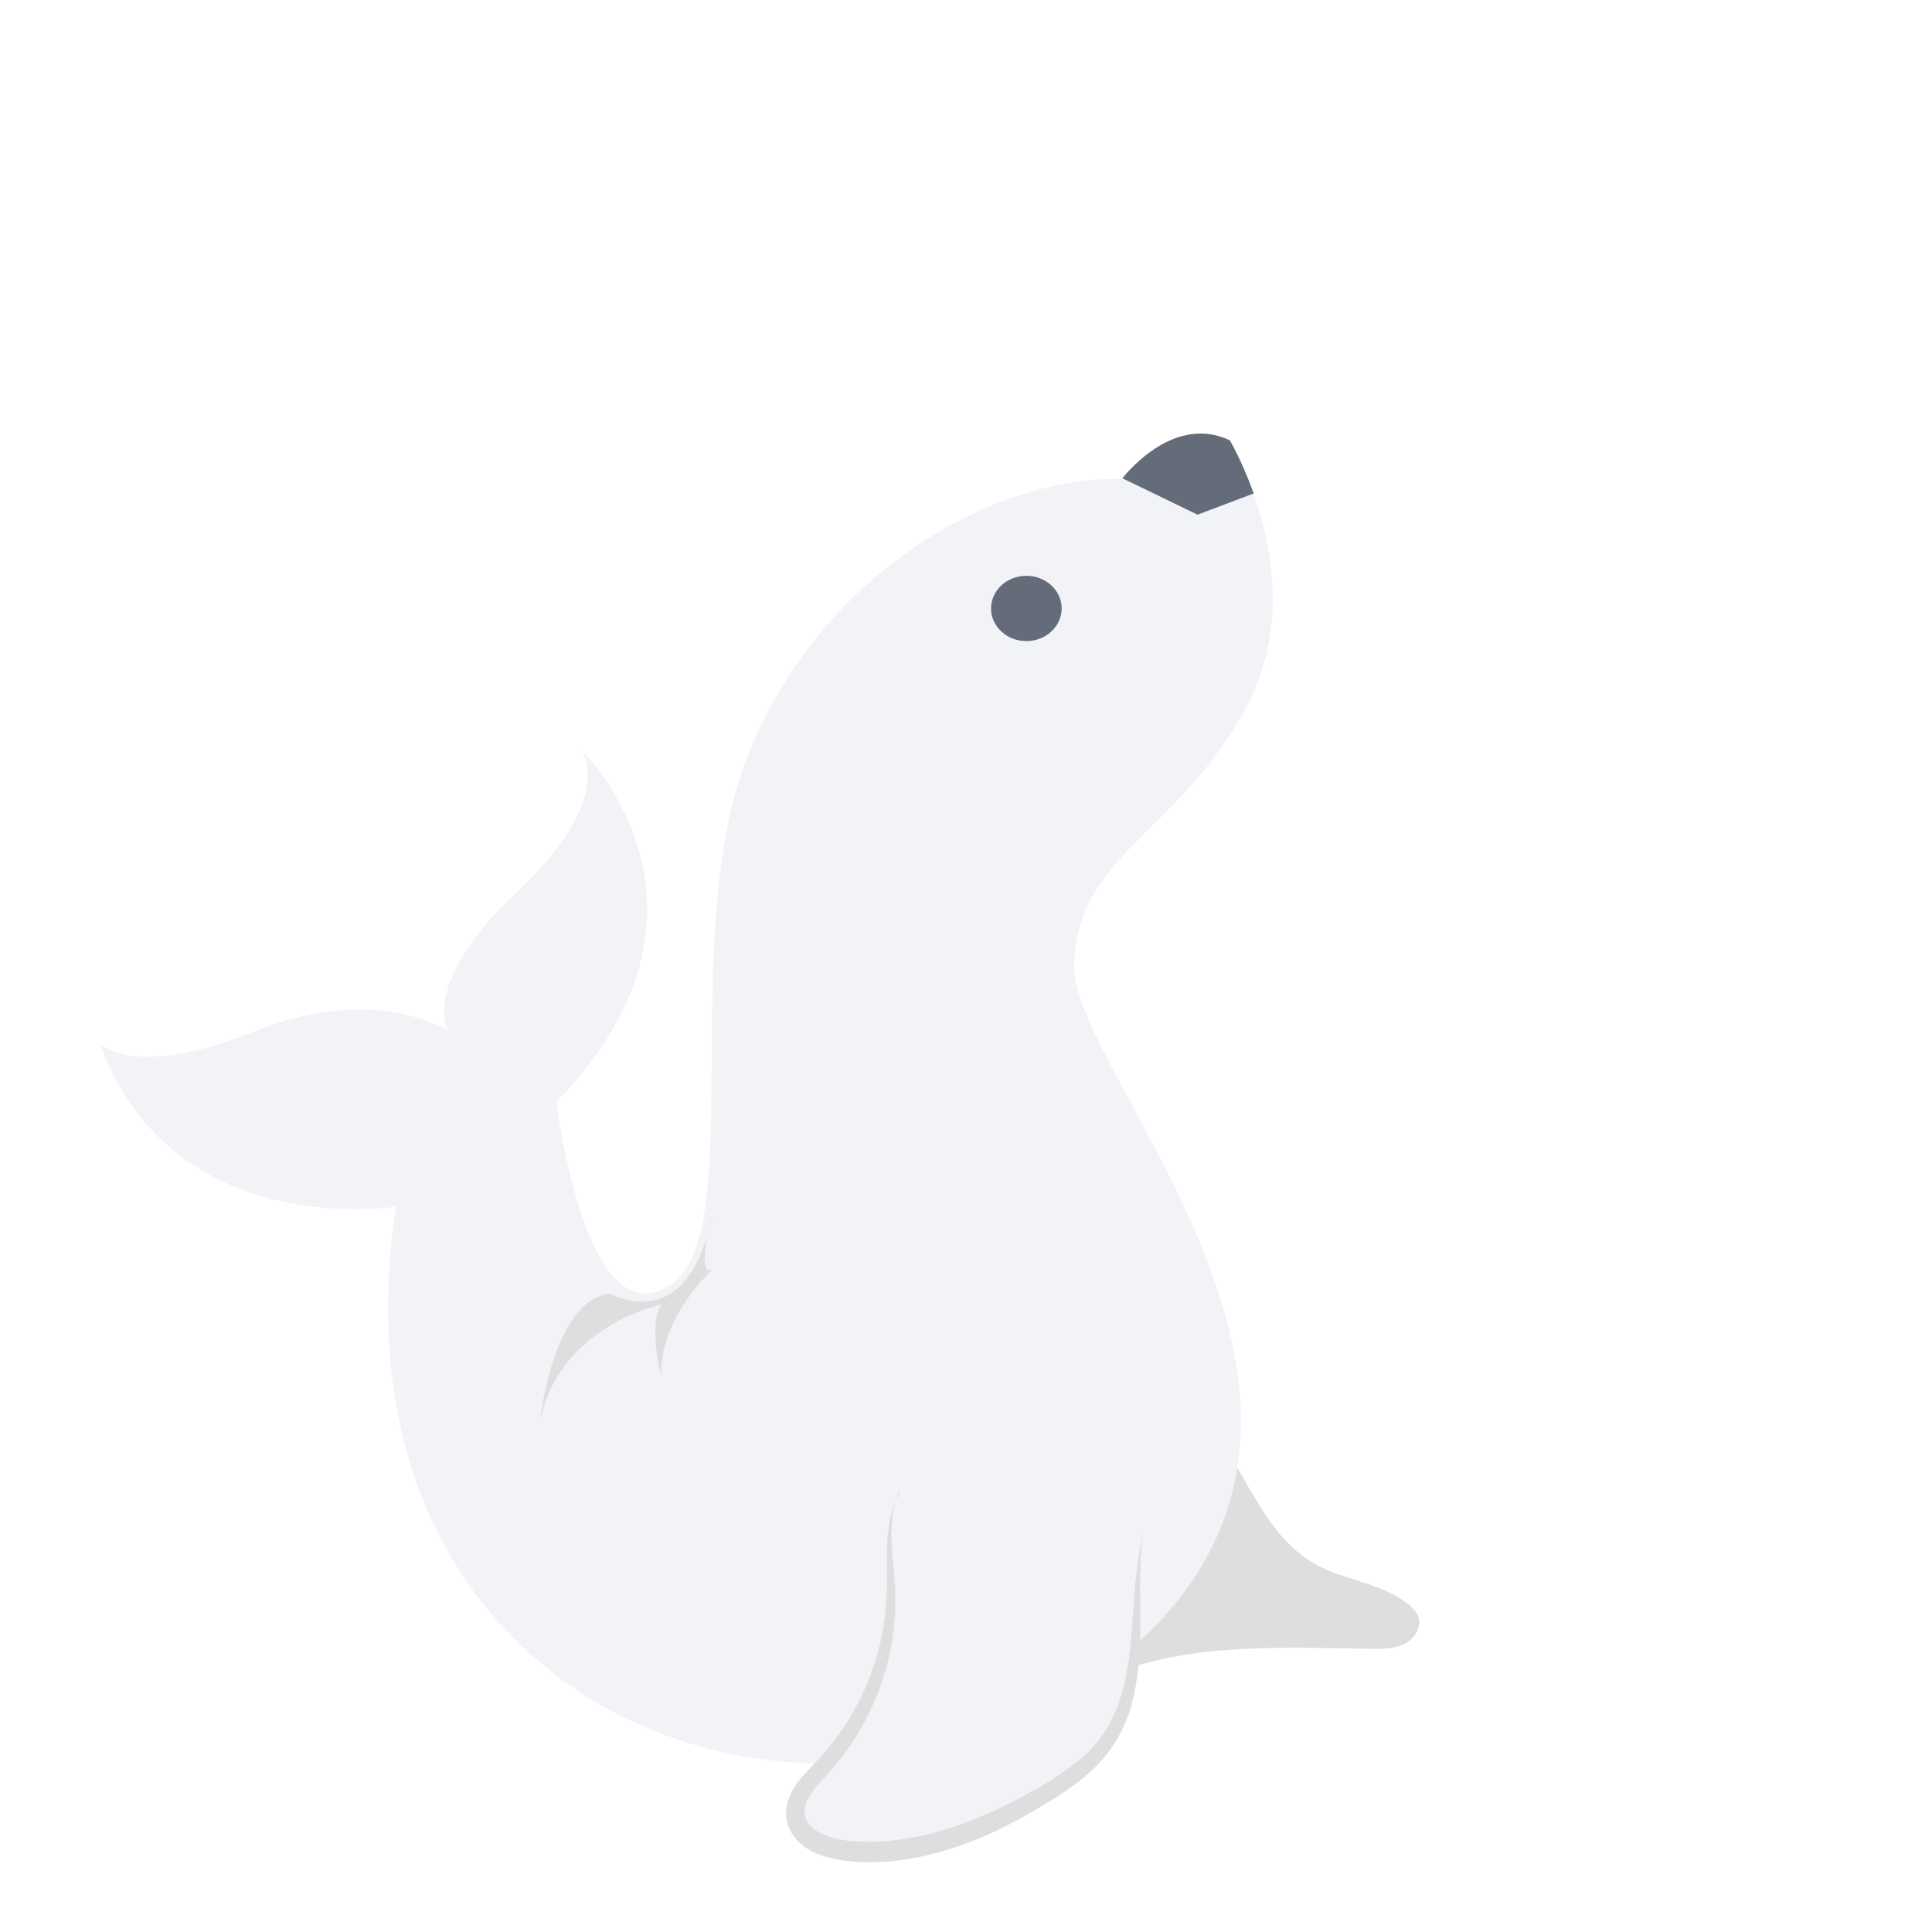
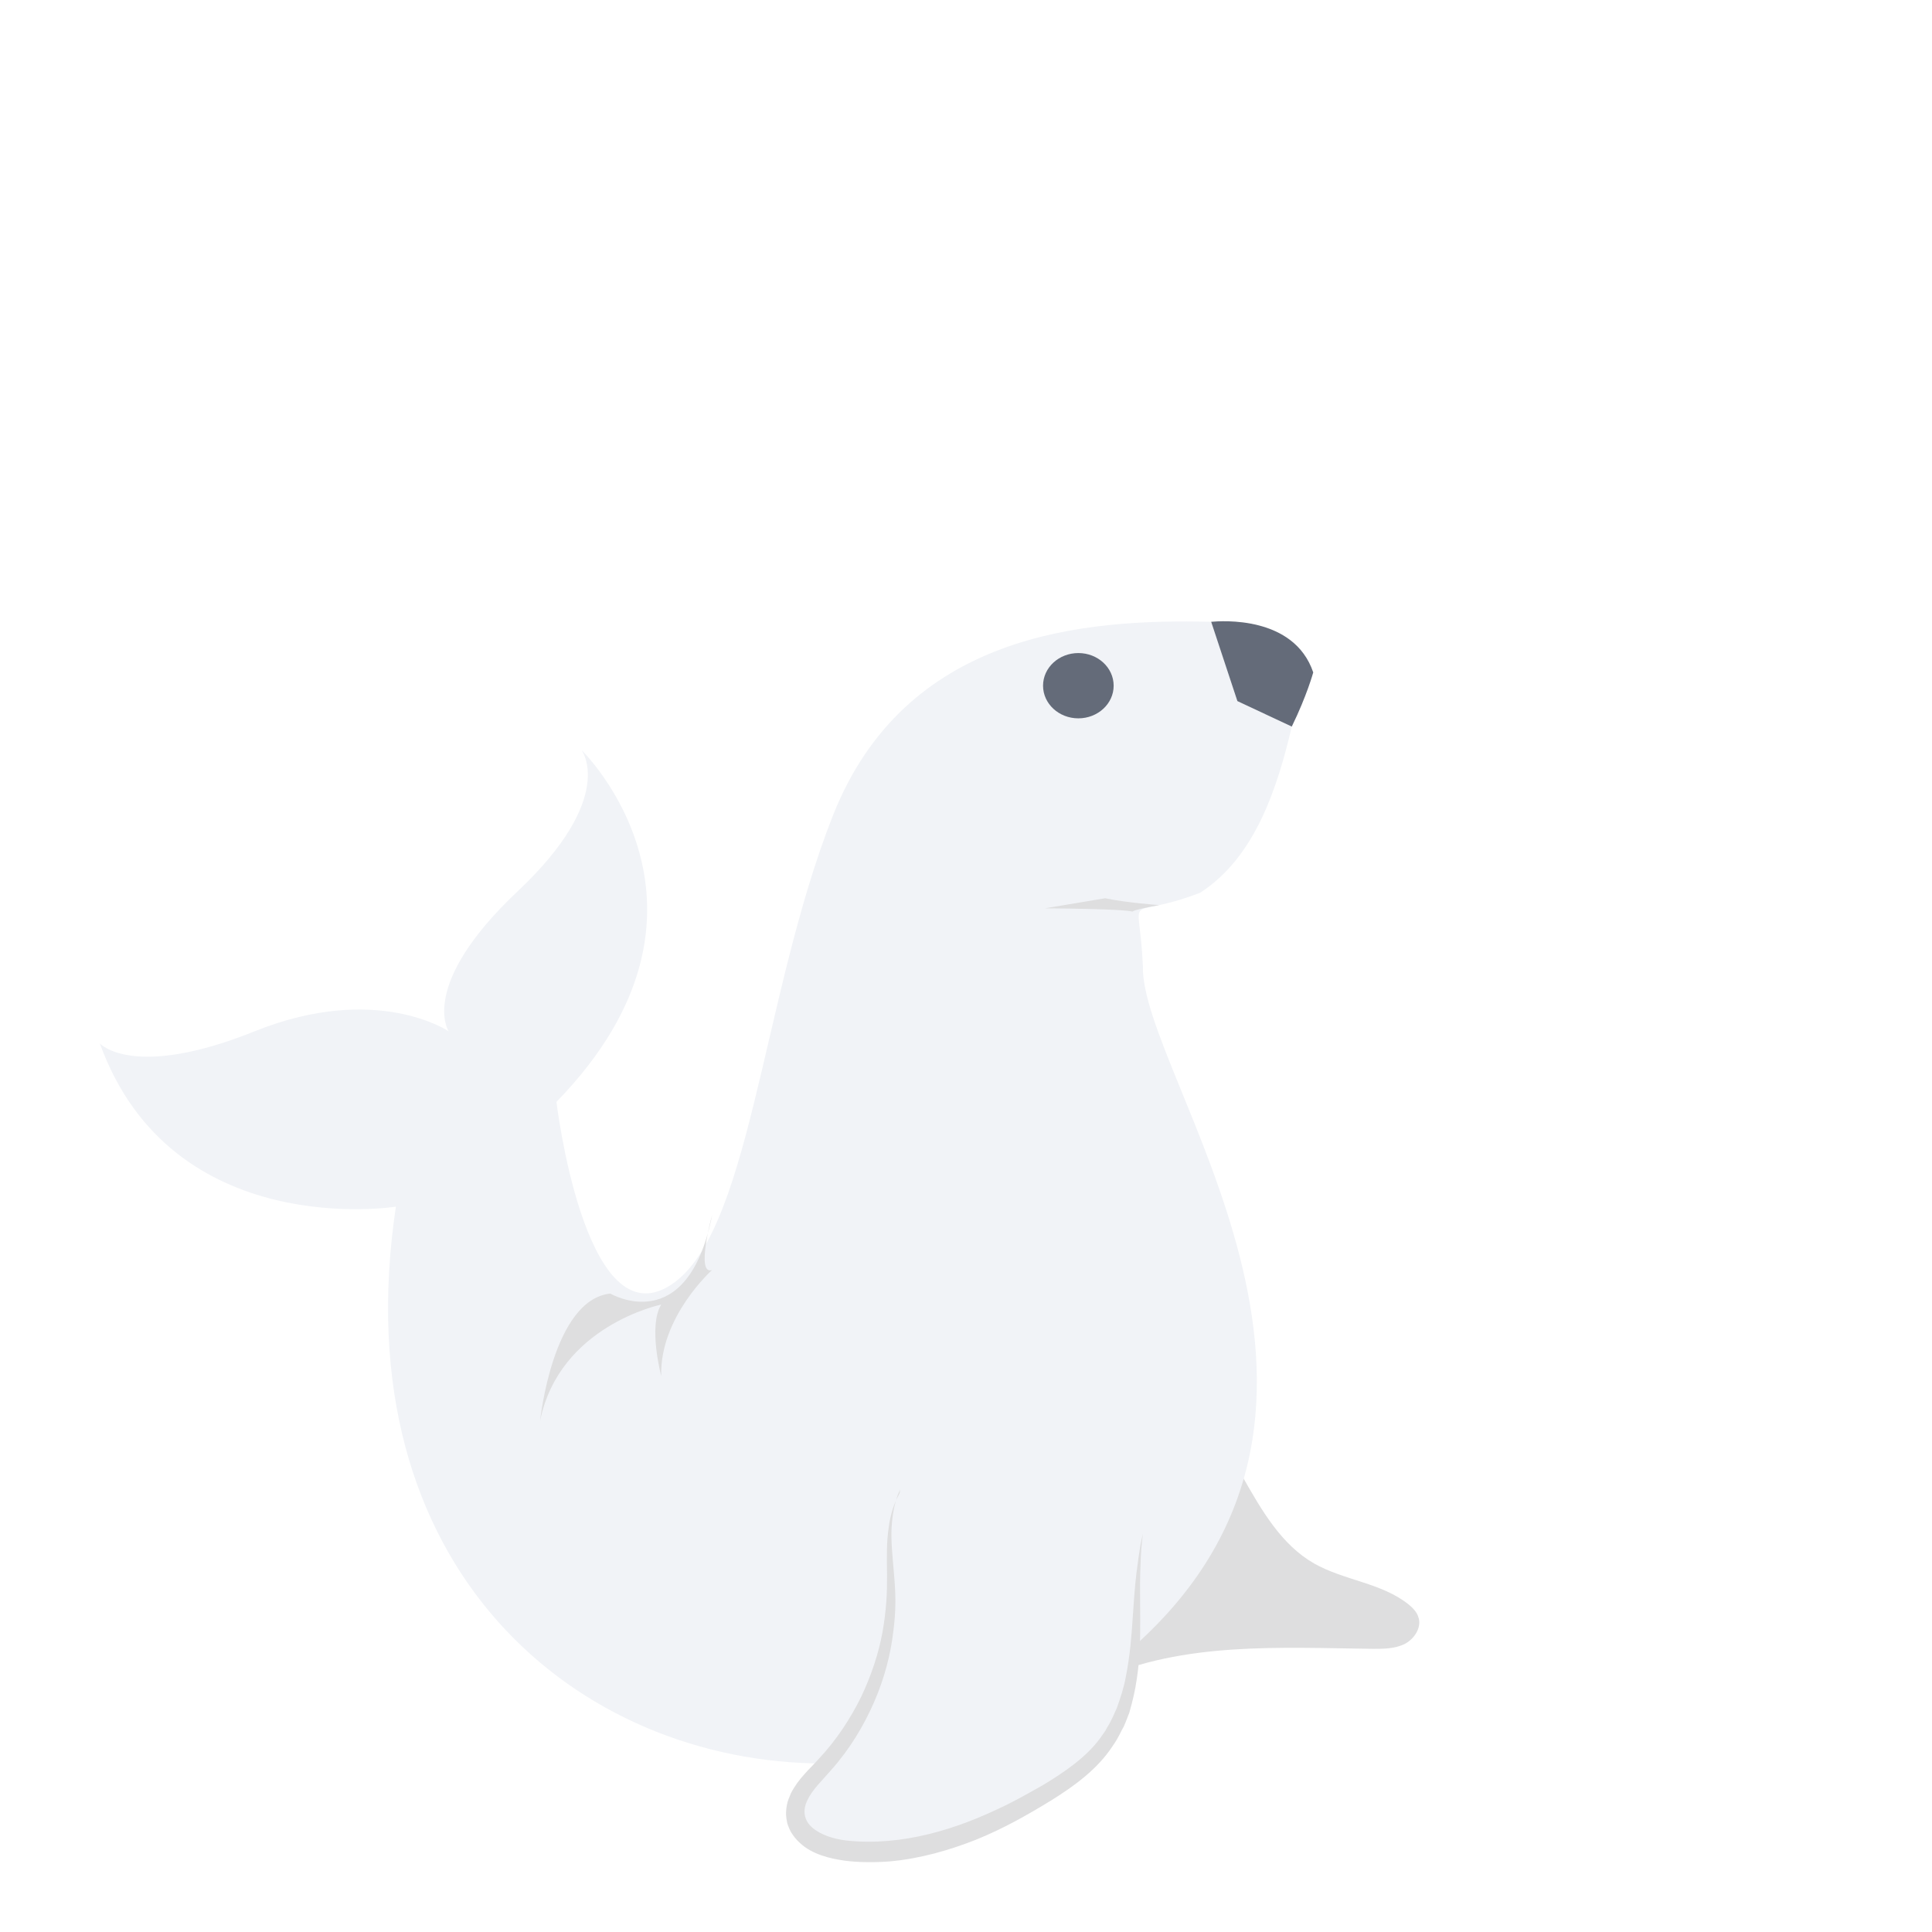
<svg xmlns="http://www.w3.org/2000/svg" height="800px" width="800px" version="1.1" id="Layer_1" viewBox="0 0 509 509" xml:space="preserve">
  <defs id="defs2113" />
  <path style="fill:#DEDEDF;" d="M289.5,442.5c22.3-10,47.8-8.4,72.2-8.1c2.8,0,5.8,0,8.4-1.3c2.5-1.3,4.5-4.3,3.6-7  c-0.4-1.4-1.5-2.5-2.6-3.4c-7.1-5.7-17-6.3-24.9-10.8c-8.6-4.9-13.8-14-18.7-22.6c-2.8-5-5.6-10-8.4-15l-35,41.7L289.5,442.5z" id="path2090" />
-   <path style="fill:#F1F3F7;" d="M315.5,135.6l-19.8-9.6c-0.1,0.2-0.2,0.2-0.2,0.2c-33.7-0.8-79.5,24.8-98.5,72.9s0.7,127.6-21.2,140  s-29.2-48.8-29.2-48.8c49.6-51,6.6-92.7,6.6-92.7s9.5,12.4-16.8,37.2s-18.2,36.9-18.2,36.9s-19-12.9-51.1,0s-40.8,3.2-40.8,3.2  c19,52.5,78,43,78,43c-14.3,95.5,48,146.7,112.9,146.7c-0.3,0.3-0.6,0.7-0.9,1c-3.5,3.7-7.8,8-6.9,13c0.9,5.6,7.5,8.2,13.2,8.8  c18.6,2,37-5.4,52.9-15.2c5.6-3.4,11.1-7.3,15.1-12.5c5.7-7.5,7.4-16.4,8.1-25.9c71.9-64-16.4-150.5-15.7-179.4  c0.7-29.2,27-34.3,45.2-67.8c11.3-20.8,6.9-42.9,2-56.8L315.5,135.6z" id="path2092" />
-   <path style="fill:#646B79;" d="M330.3,130c-3.1-8.6-6.3-14-6.3-14c-14.3-6.8-26.6,7.9-28.3,10l19.8,9.6L330.3,130z" id="path2094" />
+   <path style="fill:#f1f3f7" d="m 326.001,184.708 -6.907,-20.892 c 16.333,8.652 0,0 0,0 -33.7,-0.8 -80.664,2.968 -99.664,51.068 -19,48.1 -21.729,111.816 -43.629,124.216 -21.9,12.4 -29.2,-48.8 -29.2,-48.8 49.6,-51 6.6,-92.7 6.6,-92.7 0,0 9.5,12.4 -16.8,37.2 -26.3,24.8 -18.2,36.9 -18.2,36.9 0,0 -19,-12.9 -51.1,0 -32.1,12.9 -40.8,3.2 -40.8,3.2 19,52.5 78,43 78,43 -14.3,95.5 48,146.7 112.9,146.7 -0.3,0.3 -0.6,0.7 -0.9,1 -3.5,3.7 -7.8,8 -6.9,13 0.9,5.6 7.5,8.2 13.2,8.8 18.6,2 37,-5.4 52.9,-15.2 5.6,-3.4 11.1,-7.3 15.1,-12.5 5.7,-7.5 7.4,-16.4 8.1,-25.9 71.9,-64 1.7,-150.4 2.4,-179.3 -0.961,-21.308 -5.532,-11.401 15.086,-19.303 14.635,-9.412 20.423,-28.017 24.143,-43.773 z" id="path2092" />
+   <path style="fill:#646b79" d="m 340.329,191.424 c 4.01,-8.215 5.654,-14.273 5.654,-14.273 -5.084,-14.996 -24.199,-13.578 -26.89,-13.335 l 6.907,20.892 z" id="path2094" />
  <path style="fill:#DEDEDF;" d="M237.2,392.4c0,0-0.1,0.2-0.3,0.6s-0.5,1.1-0.7,1.9c-0.6,1.7-1.1,4.2-1.3,7.5s0.2,7.3,0.6,11.9  c0.2,2.3,0.4,4.9,0.4,7.5c0,2.7-0.2,5.5-0.6,8.4c-0.7,5.8-2.3,12-5,18.2s-6.4,12.4-11.3,17.9c-2.4,2.8-5,5.2-6.3,8  c-1.3,2.7-0.9,5.3,1.3,7.2c2.2,1.9,5.6,3,9,3.4c3.7,0.4,7.2,0.4,10.9,0.1c7.3-0.6,14.5-2.5,21.3-5.1c3.4-1.3,6.7-2.8,10-4.4  c3.2-1.6,6.4-3.4,9.4-5.1c6-3.6,11.6-7.5,15.2-12.4c0.5-0.7,0.9-1.3,1.4-2c0.4-0.7,0.7-1.3,1.1-1.9l0.5-1l0.5-1  c0.3-0.7,0.6-1.4,0.9-2c1-2.8,1.9-5.5,2.4-8.3c1.1-5.5,1.5-10.7,1.8-15.3c0.3-4.6,0.6-8.7,1-12s0.8-5.9,1.1-7.7  c0.4-1.8,0.6-2.7,0.6-2.7s-0.1,0.9-0.3,2.7c-0.2,1.8-0.3,4.4-0.4,7.7c-0.1,3.3,0,7.4,0,12c0,4.7,0,10-0.9,15.8c-0.4,2.9-1.1,5.9-2,9  c-0.3,0.8-0.6,1.5-0.9,2.3l-0.5,1.2l-0.6,1.1c-0.4,0.8-0.8,1.6-1.2,2.3c-0.4,0.7-0.9,1.4-1.3,2c-3.9,5.9-9.9,10.3-16,14.1  c-6.2,3.8-12.7,7.5-19.9,10.4c-7.1,2.8-14.8,5-22.7,5.7c-3.9,0.3-8.1,0.3-11.9-0.2c-2.1-0.3-4.1-0.7-6.1-1.4c-2-0.7-4-1.7-5.7-3.3  c-0.9-0.8-1.6-1.7-2.3-2.8l-0.4-0.8l-0.4-1c-0.3-0.8-0.2-0.8-0.4-1.7c-0.2-1.2-0.1-2.5,0.1-3.6c0.2-1.2,0.7-2.2,1.1-3.2  c2-3.9,5-6.4,7.3-9c4.7-5,8.4-10.7,11.2-16.4c2.7-5.7,4.6-11.5,5.6-17c0.5-2.8,0.8-5.4,1-7.9c0.2-2.6,0.2-5,0.2-7.3  c-0.1-4.6-0.1-8.8,0.4-12.1c0.4-3.4,1.3-5.9,2-7.5c0.4-0.8,0.7-1.4,0.9-1.8C237.1,392.7,237.2,392.4,237.2,392.4z" id="path2096" />
-   <ellipse style="fill:#646B79;" cx="270.4" cy="160.3" rx="9.3" ry="8.6" id="ellipse2106" />
+   <ellipse style="fill:#646b79" cx="284.1" cy="180.653" rx="9.3" ry="8.6" id="ellipse2106" />
  <path style="fill:#DEDEDF;" d="M187.6,334.6c0,0-13.8,12.3-13.4,27.9c0,0-3.5-13.1,0-18.8c0,0-26.8,5.5-31.9,30.6  c0,0,3.3-31.9,18.5-33.5c0,0,20.3,12,26.8-20.6C187.6,320.1,183.2,336.1,187.6,334.6z" id="path2108" />
+   <path style="fill:#dededf;stroke-width:0.973" d="m 291.153,236.65 c 0,0 0,0 -15.833,2.652 38.547,0.274 12.622,2.268 30.12,-0.846 0.099,0.013 -8.762,-0.624 -14.286,-1.806 z" id="path2419" />
</svg>
